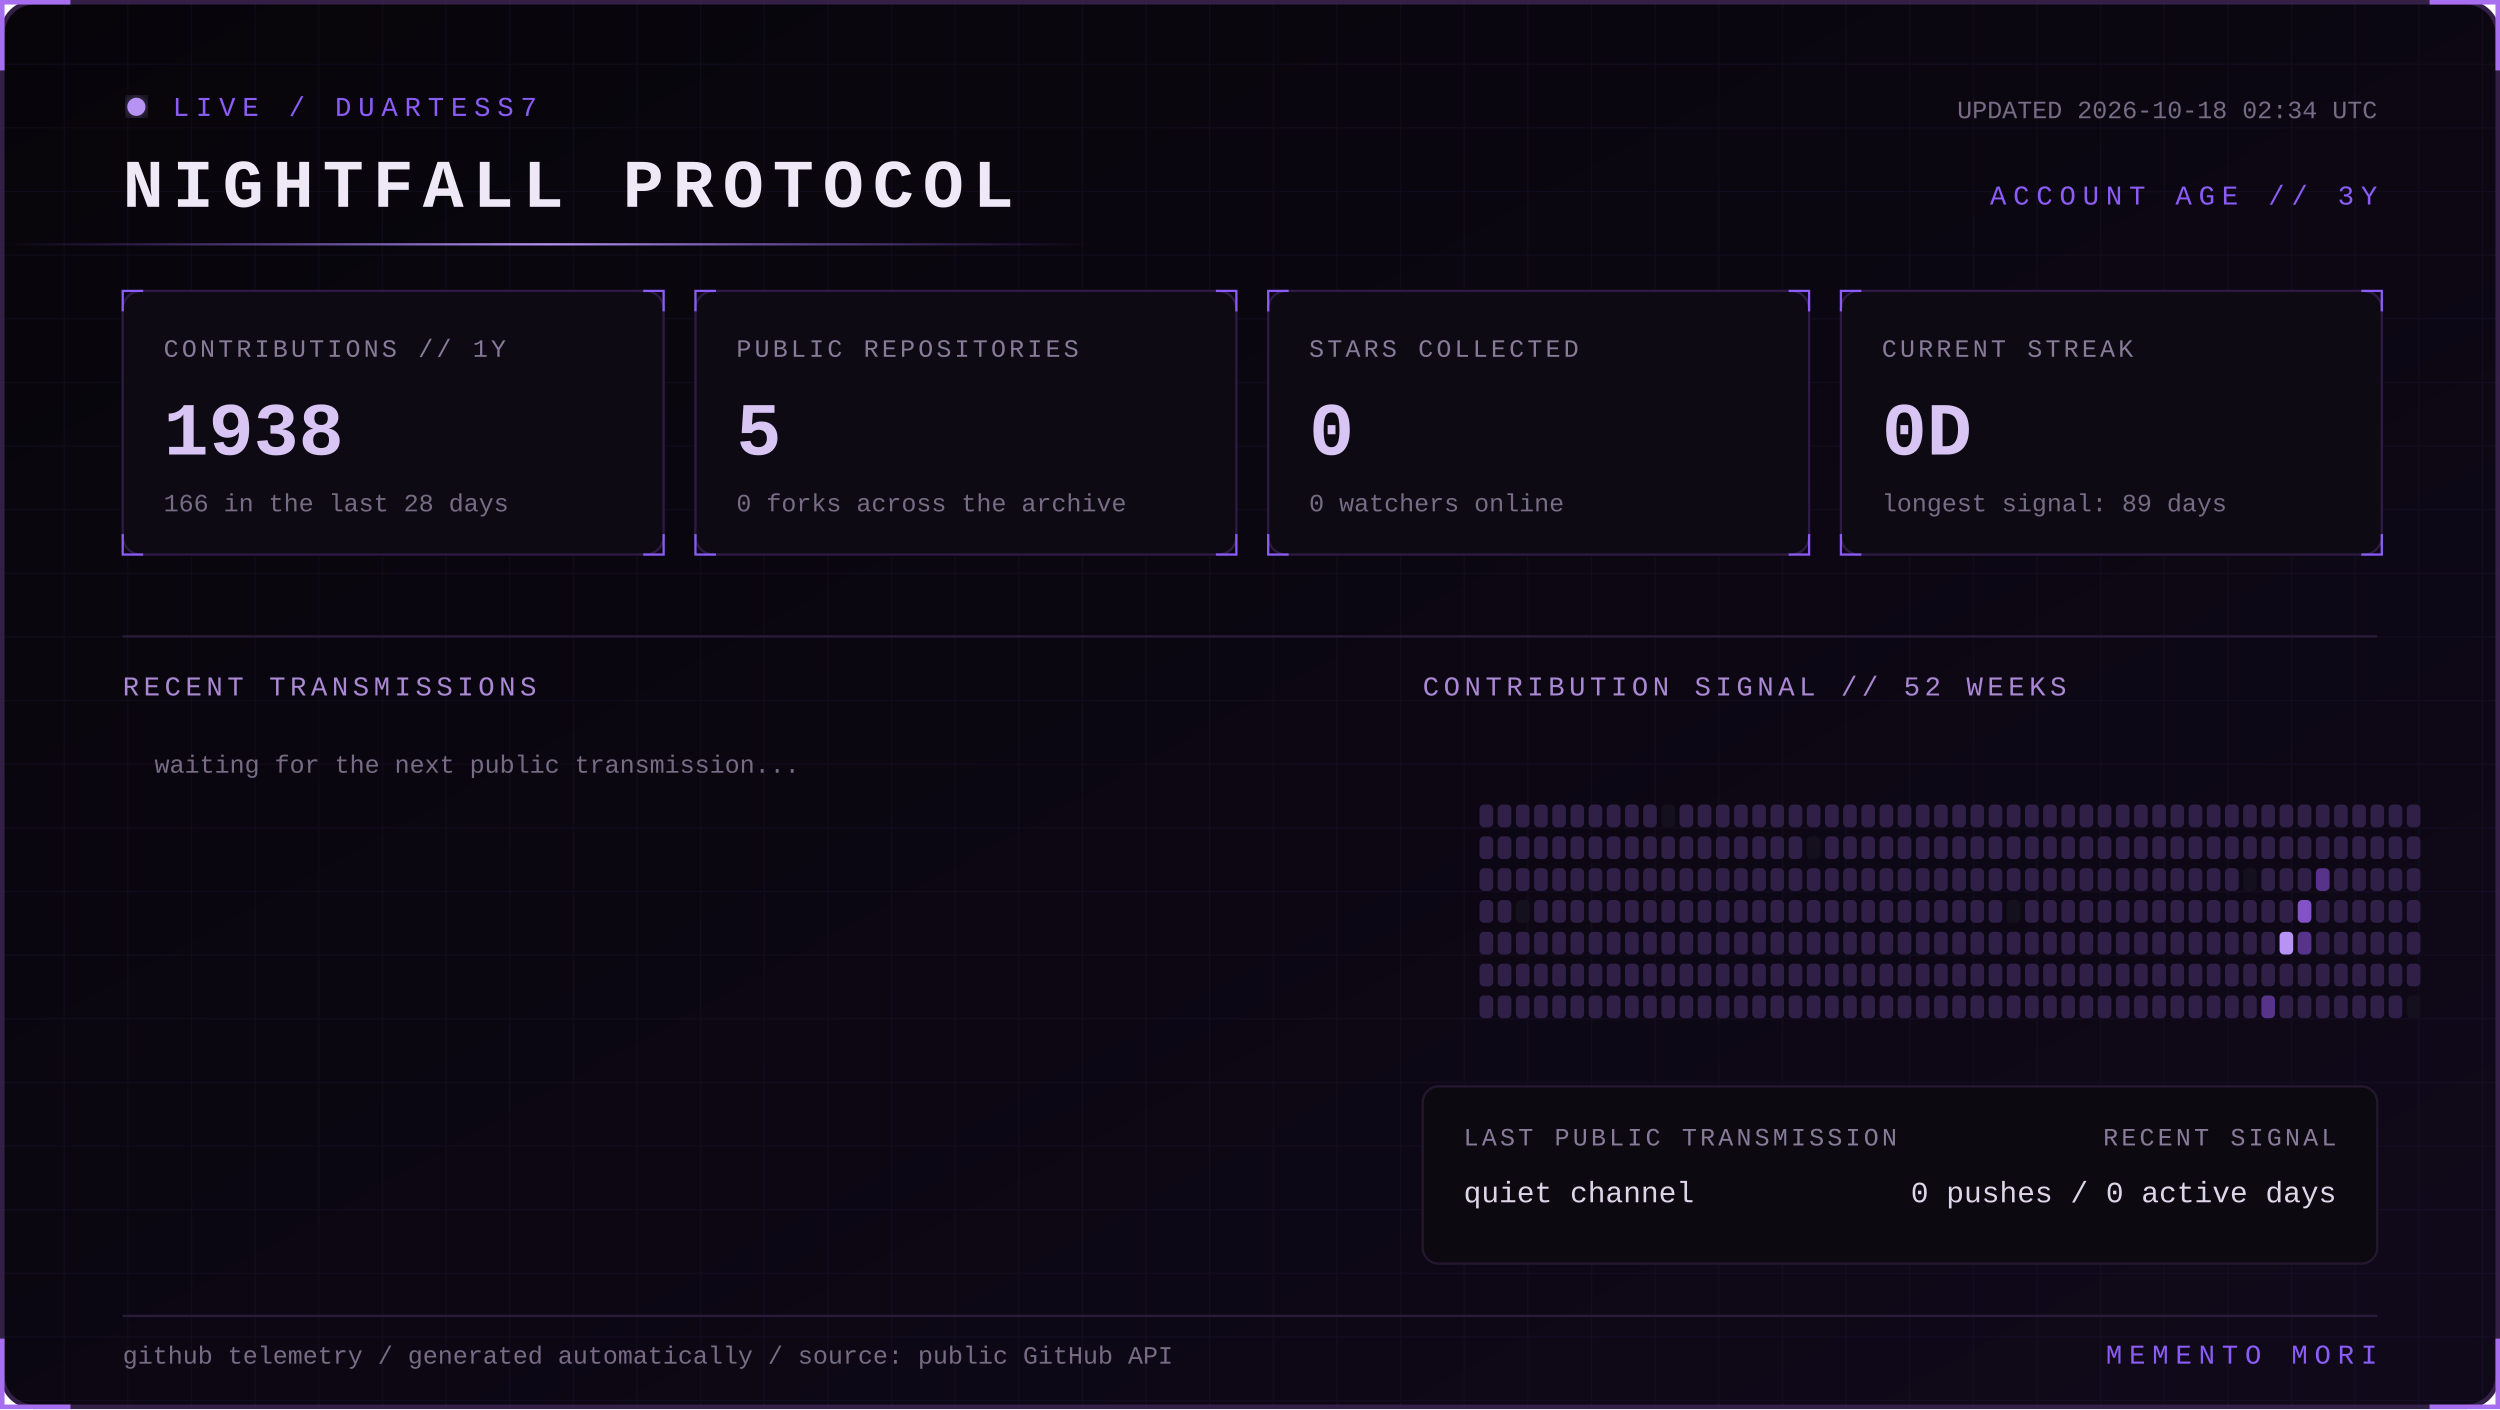
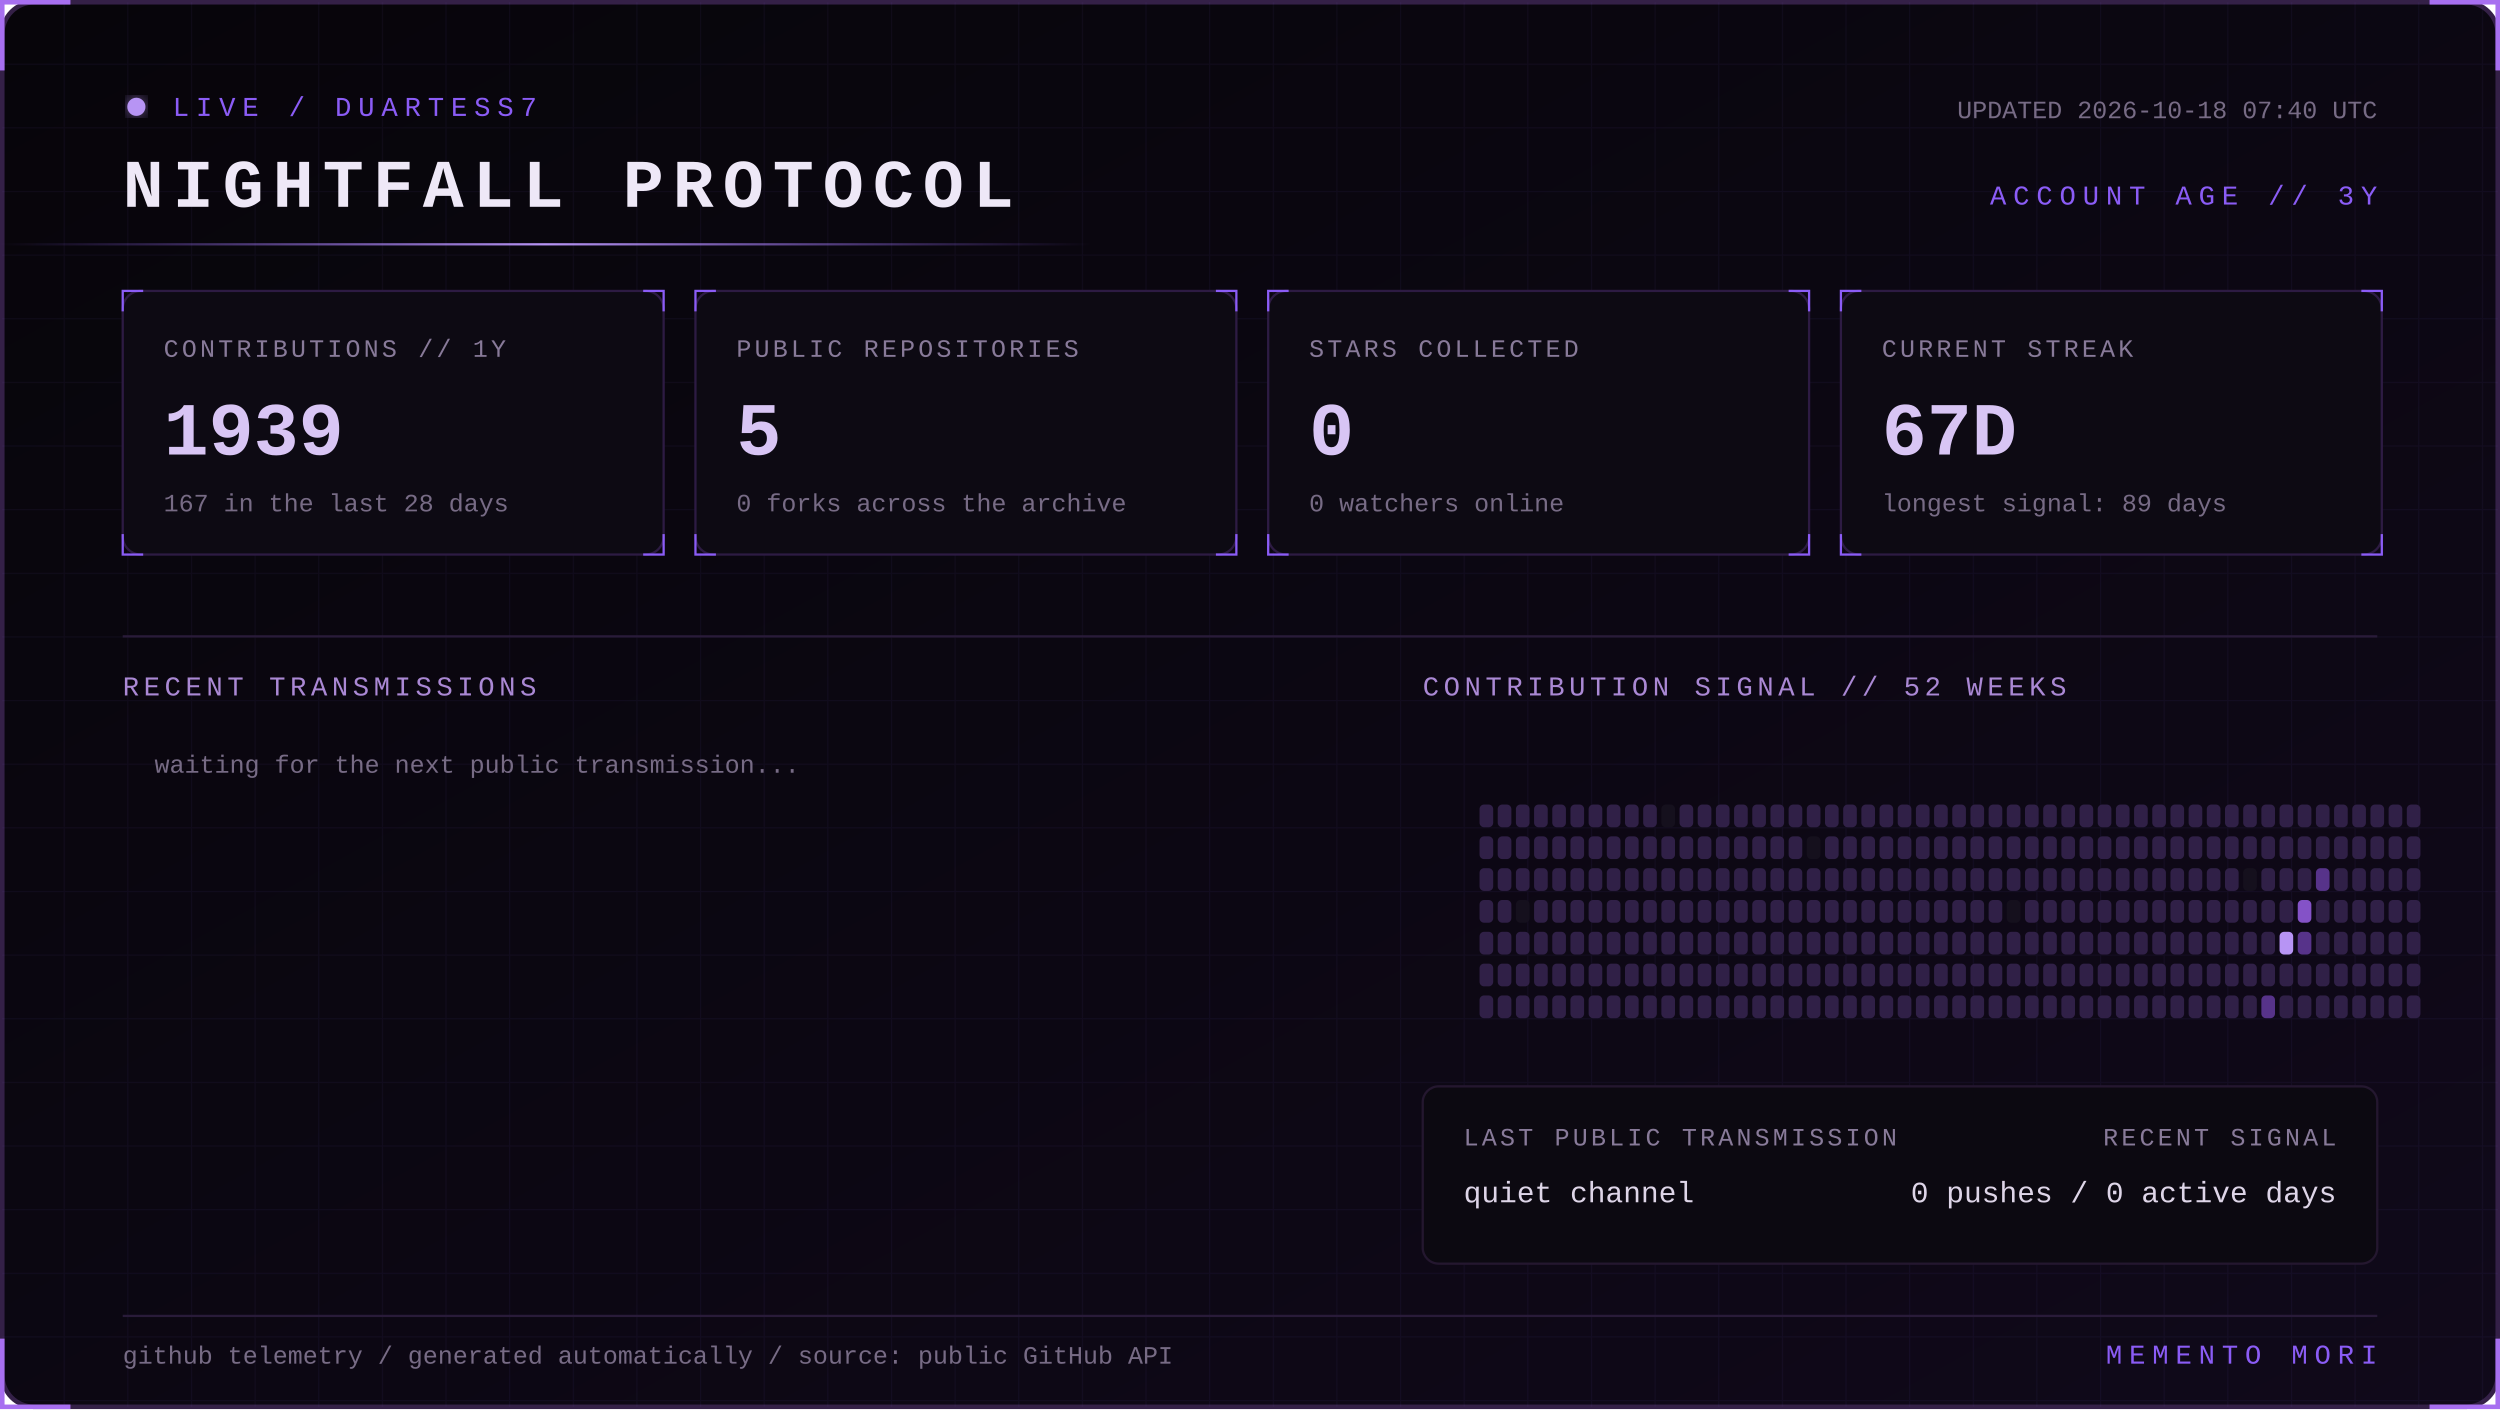
<svg xmlns="http://www.w3.org/2000/svg" width="1100" height="620" viewBox="0 0 1100 620" role="img" aria-labelledby="title desc">
  <defs>
    <linearGradient id="bg" x1="0" y1="0" x2="1" y2="1">
      <stop stop-color="#07050a" />
      <stop offset="1" stop-color="#10091a" />
    </linearGradient>
    <linearGradient id="beam">
      <stop stop-color="#8b5cf6" stop-opacity="0" />
      <stop offset=".5" stop-color="#b794f4" />
      <stop offset="1" stop-color="#8b5cf6" stop-opacity="0" />
    </linearGradient>
    <filter id="glow">
      <feGaussianBlur stdDeviation="4" result="b" />
      <feMerge>
        <feMergeNode in="b" />
        <feMergeNode in="SourceGraphic" />
      </feMerge>
    </filter>
    <pattern id="grid" width="28" height="28" patternUnits="userSpaceOnUse">
      <path d="M28 0H0V28" fill="none" stroke="#8b5cf6" stroke-opacity=".055" />
    </pattern>
    <style>
      text { font-family: Consolas, 'Courier New', monospace; }
      .kicker { fill:#8b5cf6; font-size:12px; letter-spacing:3px; }
      .title { fill:#eee8f7; font-size:30px; font-weight:700; letter-spacing:4px; }
      .label { fill:#887a99; font-size:11px; letter-spacing:1.4px; }
      .value { fill:#d8c5f4; font-size:33px; font-weight:700; }
      .detail,.pct { fill:#776b85; font-size:11px; }
      .section { fill:#aa88d4; font-size:12px; letter-spacing:2px; }
      .lang { fill:#ded5e8; font-size:13px; }
      .event { fill:#a98bce; font-size:11px; letter-spacing:1px; }
      .scan { animation:scan 5s linear infinite; }
      .blink { animation:blink 1.6s step-end infinite; }
      @keyframes scan { from { transform:translateX(-500px) } to { transform:translateX(1100px) } }
      @keyframes blink { 50% { opacity:.25 } }
    </style>
  </defs>
  <rect x="1" y="1" width="1098" height="618" rx="14" fill="url(#bg)" stroke="#342047" stroke-width="2" />
  <rect x="1" y="1" width="1098" height="618" rx="14" fill="url(#grid)" />
  <path d="M31 1H1v30 M1069 1h30v30 M1099 589v30h-30 M31 619H1v-30" stroke="#a76ff0" stroke-width="2" fill="none" />
  <g transform="translate(54 42)">
    <circle cx="6" cy="5" r="4" fill="#b794f4" filter="url(#glow)" class="blink" />
    <text x="22" y="9" class="kicker">LIVE / DUARTESS7</text>
    <text y="49" class="title">NIGHTFALL PROTOCOL</text>
-     <text x="992" y="10" text-anchor="end" class="detail">UPDATED 2026-10-18 02:34 UTC</text>
+     <text x="992" y="10" text-anchor="end" class="detail">UPDATED 2026-10-18 07:40 UTC</text>
    <text x="992" y="48" text-anchor="end" class="kicker">ACCOUNT AGE // 3Y</text>
  </g>
  <rect y="107" width="480" height="1" fill="url(#beam)" class="scan" />
  <g transform="translate(54 128)">
    <rect width="238" height="116" rx="8" fill="#0d0a13" stroke="#2d1b43" />
    <path d="M0 9V0h9 M229 0h9v9 M238 107v9h-9 M9 116H0v-9" stroke="#8b5cf6" fill="none" />
    <text x="18" y="29" class="label">CONTRIBUTIONS // 1Y</text>
-     <text x="18" y="72" class="value">1938</text>
-     <text x="18" y="97" class="detail">166 in the last 28 days</text>
+     <text x="18" y="72" class="value">1939</text>
+     <text x="18" y="97" class="detail">167 in the last 28 days</text>
  </g>
  <g transform="translate(306 128)">
    <rect width="238" height="116" rx="8" fill="#0d0a13" stroke="#2d1b43" />
    <path d="M0 9V0h9 M229 0h9v9 M238 107v9h-9 M9 116H0v-9" stroke="#8b5cf6" fill="none" />
    <text x="18" y="29" class="label">PUBLIC REPOSITORIES</text>
    <text x="18" y="72" class="value">5</text>
    <text x="18" y="97" class="detail">0 forks across the archive</text>
  </g>
  <g transform="translate(558 128)">
    <rect width="238" height="116" rx="8" fill="#0d0a13" stroke="#2d1b43" />
    <path d="M0 9V0h9 M229 0h9v9 M238 107v9h-9 M9 116H0v-9" stroke="#8b5cf6" fill="none" />
    <text x="18" y="29" class="label">STARS COLLECTED</text>
    <text x="18" y="72" class="value">0</text>
    <text x="18" y="97" class="detail">0 watchers online</text>
  </g>
  <g transform="translate(810 128)">
    <rect width="238" height="116" rx="8" fill="#0d0a13" stroke="#2d1b43" />
    <path d="M0 9V0h9 M229 0h9v9 M238 107v9h-9 M9 116H0v-9" stroke="#8b5cf6" fill="none" />
    <text x="18" y="29" class="label">CURRENT STREAK</text>
-     <text x="18" y="72" class="value">0D</text>
+     <text x="18" y="72" class="value">67D</text>
    <text x="18" y="97" class="detail">longest signal: 89 days</text>
  </g>
  <path d="M54 280H1046" stroke="#291b39" />
  <text x="54" y="306" class="section">RECENT TRANSMISSIONS</text>
  <text x="626" y="306" class="section">CONTRIBUTION SIGNAL // 52 WEEKS</text>
  <text x="68" y="340" class="detail">waiting for the next public transmission...</text>
  <g>
    <rect x="651" y="354" width="6" height="10" rx="2" fill="#302047" />
    <rect x="651" y="368" width="6" height="10" rx="2" fill="#302047" />
    <rect x="651" y="382" width="6" height="10" rx="2" fill="#302047" />
    <rect x="651" y="396" width="6" height="10" rx="2" fill="#302047" />
    <rect x="651" y="410" width="6" height="10" rx="2" fill="#302047" />
    <rect x="651" y="424" width="6" height="10" rx="2" fill="#302047" />
    <rect x="651" y="438" width="6" height="10" rx="2" fill="#302047" />
    <rect x="659" y="354" width="6" height="10" rx="2" fill="#302047" />
    <rect x="659" y="368" width="6" height="10" rx="2" fill="#302047" />
    <rect x="659" y="382" width="6" height="10" rx="2" fill="#302047" />
    <rect x="659" y="396" width="6" height="10" rx="2" fill="#302047" />
    <rect x="659" y="410" width="6" height="10" rx="2" fill="#302047" />
    <rect x="659" y="424" width="6" height="10" rx="2" fill="#302047" />
    <rect x="659" y="438" width="6" height="10" rx="2" fill="#302047" />
    <rect x="667" y="354" width="6" height="10" rx="2" fill="#302047" />
    <rect x="667" y="368" width="6" height="10" rx="2" fill="#302047" />
    <rect x="667" y="382" width="6" height="10" rx="2" fill="#302047" />
    <rect x="667" y="396" width="6" height="10" rx="2" fill="#15101d" />
    <rect x="667" y="410" width="6" height="10" rx="2" fill="#302047" />
    <rect x="667" y="424" width="6" height="10" rx="2" fill="#302047" />
    <rect x="667" y="438" width="6" height="10" rx="2" fill="#302047" />
    <rect x="675" y="354" width="6" height="10" rx="2" fill="#302047" />
    <rect x="675" y="368" width="6" height="10" rx="2" fill="#302047" />
    <rect x="675" y="382" width="6" height="10" rx="2" fill="#302047" />
    <rect x="675" y="396" width="6" height="10" rx="2" fill="#302047" />
    <rect x="675" y="410" width="6" height="10" rx="2" fill="#302047" />
    <rect x="675" y="424" width="6" height="10" rx="2" fill="#302047" />
    <rect x="675" y="438" width="6" height="10" rx="2" fill="#302047" />
    <rect x="683" y="354" width="6" height="10" rx="2" fill="#302047" />
    <rect x="683" y="368" width="6" height="10" rx="2" fill="#302047" />
    <rect x="683" y="382" width="6" height="10" rx="2" fill="#302047" />
    <rect x="683" y="396" width="6" height="10" rx="2" fill="#302047" />
    <rect x="683" y="410" width="6" height="10" rx="2" fill="#302047" />
    <rect x="683" y="424" width="6" height="10" rx="2" fill="#302047" />
    <rect x="683" y="438" width="6" height="10" rx="2" fill="#302047" />
    <rect x="691" y="354" width="6" height="10" rx="2" fill="#302047" />
    <rect x="691" y="368" width="6" height="10" rx="2" fill="#302047" />
    <rect x="691" y="382" width="6" height="10" rx="2" fill="#302047" />
    <rect x="691" y="396" width="6" height="10" rx="2" fill="#302047" />
    <rect x="691" y="410" width="6" height="10" rx="2" fill="#302047" />
    <rect x="691" y="424" width="6" height="10" rx="2" fill="#302047" />
    <rect x="691" y="438" width="6" height="10" rx="2" fill="#302047" />
    <rect x="699" y="354" width="6" height="10" rx="2" fill="#302047" />
    <rect x="699" y="368" width="6" height="10" rx="2" fill="#302047" />
    <rect x="699" y="382" width="6" height="10" rx="2" fill="#302047" />
    <rect x="699" y="396" width="6" height="10" rx="2" fill="#302047" />
    <rect x="699" y="410" width="6" height="10" rx="2" fill="#302047" />
    <rect x="699" y="424" width="6" height="10" rx="2" fill="#302047" />
    <rect x="699" y="438" width="6" height="10" rx="2" fill="#302047" />
    <rect x="707" y="354" width="6" height="10" rx="2" fill="#302047" />
    <rect x="707" y="368" width="6" height="10" rx="2" fill="#302047" />
    <rect x="707" y="382" width="6" height="10" rx="2" fill="#302047" />
    <rect x="707" y="396" width="6" height="10" rx="2" fill="#302047" />
    <rect x="707" y="410" width="6" height="10" rx="2" fill="#302047" />
    <rect x="707" y="424" width="6" height="10" rx="2" fill="#302047" />
    <rect x="707" y="438" width="6" height="10" rx="2" fill="#302047" />
    <rect x="715" y="354" width="6" height="10" rx="2" fill="#302047" />
    <rect x="715" y="368" width="6" height="10" rx="2" fill="#302047" />
    <rect x="715" y="382" width="6" height="10" rx="2" fill="#302047" />
    <rect x="715" y="396" width="6" height="10" rx="2" fill="#302047" />
    <rect x="715" y="410" width="6" height="10" rx="2" fill="#302047" />
    <rect x="715" y="424" width="6" height="10" rx="2" fill="#302047" />
    <rect x="715" y="438" width="6" height="10" rx="2" fill="#302047" />
    <rect x="723" y="354" width="6" height="10" rx="2" fill="#302047" />
    <rect x="723" y="368" width="6" height="10" rx="2" fill="#302047" />
    <rect x="723" y="382" width="6" height="10" rx="2" fill="#302047" />
    <rect x="723" y="396" width="6" height="10" rx="2" fill="#302047" />
    <rect x="723" y="410" width="6" height="10" rx="2" fill="#302047" />
    <rect x="723" y="424" width="6" height="10" rx="2" fill="#302047" />
    <rect x="723" y="438" width="6" height="10" rx="2" fill="#302047" />
    <rect x="731" y="354" width="6" height="10" rx="2" fill="#15101d" />
    <rect x="731" y="368" width="6" height="10" rx="2" fill="#302047" />
    <rect x="731" y="382" width="6" height="10" rx="2" fill="#302047" />
    <rect x="731" y="396" width="6" height="10" rx="2" fill="#302047" />
    <rect x="731" y="410" width="6" height="10" rx="2" fill="#302047" />
    <rect x="731" y="424" width="6" height="10" rx="2" fill="#302047" />
    <rect x="731" y="438" width="6" height="10" rx="2" fill="#302047" />
    <rect x="739" y="354" width="6" height="10" rx="2" fill="#302047" />
    <rect x="739" y="368" width="6" height="10" rx="2" fill="#302047" />
    <rect x="739" y="382" width="6" height="10" rx="2" fill="#302047" />
    <rect x="739" y="396" width="6" height="10" rx="2" fill="#302047" />
    <rect x="739" y="410" width="6" height="10" rx="2" fill="#302047" />
    <rect x="739" y="424" width="6" height="10" rx="2" fill="#302047" />
    <rect x="739" y="438" width="6" height="10" rx="2" fill="#302047" />
    <rect x="747" y="354" width="6" height="10" rx="2" fill="#302047" />
    <rect x="747" y="368" width="6" height="10" rx="2" fill="#302047" />
    <rect x="747" y="382" width="6" height="10" rx="2" fill="#302047" />
    <rect x="747" y="396" width="6" height="10" rx="2" fill="#302047" />
    <rect x="747" y="410" width="6" height="10" rx="2" fill="#302047" />
    <rect x="747" y="424" width="6" height="10" rx="2" fill="#302047" />
    <rect x="747" y="438" width="6" height="10" rx="2" fill="#302047" />
    <rect x="755" y="354" width="6" height="10" rx="2" fill="#302047" />
    <rect x="755" y="368" width="6" height="10" rx="2" fill="#302047" />
    <rect x="755" y="382" width="6" height="10" rx="2" fill="#302047" />
    <rect x="755" y="396" width="6" height="10" rx="2" fill="#302047" />
    <rect x="755" y="410" width="6" height="10" rx="2" fill="#302047" />
    <rect x="755" y="424" width="6" height="10" rx="2" fill="#302047" />
    <rect x="755" y="438" width="6" height="10" rx="2" fill="#302047" />
    <rect x="763" y="354" width="6" height="10" rx="2" fill="#302047" />
    <rect x="763" y="368" width="6" height="10" rx="2" fill="#302047" />
    <rect x="763" y="382" width="6" height="10" rx="2" fill="#302047" />
    <rect x="763" y="396" width="6" height="10" rx="2" fill="#302047" />
    <rect x="763" y="410" width="6" height="10" rx="2" fill="#302047" />
    <rect x="763" y="424" width="6" height="10" rx="2" fill="#302047" />
    <rect x="763" y="438" width="6" height="10" rx="2" fill="#302047" />
    <rect x="771" y="354" width="6" height="10" rx="2" fill="#302047" />
    <rect x="771" y="368" width="6" height="10" rx="2" fill="#302047" />
    <rect x="771" y="382" width="6" height="10" rx="2" fill="#302047" />
    <rect x="771" y="396" width="6" height="10" rx="2" fill="#302047" />
    <rect x="771" y="410" width="6" height="10" rx="2" fill="#302047" />
    <rect x="771" y="424" width="6" height="10" rx="2" fill="#302047" />
    <rect x="771" y="438" width="6" height="10" rx="2" fill="#302047" />
    <rect x="779" y="354" width="6" height="10" rx="2" fill="#302047" />
    <rect x="779" y="368" width="6" height="10" rx="2" fill="#302047" />
    <rect x="779" y="382" width="6" height="10" rx="2" fill="#302047" />
    <rect x="779" y="396" width="6" height="10" rx="2" fill="#302047" />
    <rect x="779" y="410" width="6" height="10" rx="2" fill="#302047" />
    <rect x="779" y="424" width="6" height="10" rx="2" fill="#302047" />
    <rect x="779" y="438" width="6" height="10" rx="2" fill="#302047" />
    <rect x="787" y="354" width="6" height="10" rx="2" fill="#302047" />
    <rect x="787" y="368" width="6" height="10" rx="2" fill="#302047" />
    <rect x="787" y="382" width="6" height="10" rx="2" fill="#302047" />
    <rect x="787" y="396" width="6" height="10" rx="2" fill="#302047" />
    <rect x="787" y="410" width="6" height="10" rx="2" fill="#302047" />
    <rect x="787" y="424" width="6" height="10" rx="2" fill="#302047" />
    <rect x="787" y="438" width="6" height="10" rx="2" fill="#302047" />
    <rect x="795" y="354" width="6" height="10" rx="2" fill="#302047" />
    <rect x="795" y="368" width="6" height="10" rx="2" fill="#15101d" />
    <rect x="795" y="382" width="6" height="10" rx="2" fill="#302047" />
    <rect x="795" y="396" width="6" height="10" rx="2" fill="#302047" />
    <rect x="795" y="410" width="6" height="10" rx="2" fill="#302047" />
    <rect x="795" y="424" width="6" height="10" rx="2" fill="#302047" />
    <rect x="795" y="438" width="6" height="10" rx="2" fill="#302047" />
    <rect x="803" y="354" width="6" height="10" rx="2" fill="#302047" />
    <rect x="803" y="368" width="6" height="10" rx="2" fill="#302047" />
    <rect x="803" y="382" width="6" height="10" rx="2" fill="#302047" />
    <rect x="803" y="396" width="6" height="10" rx="2" fill="#302047" />
    <rect x="803" y="410" width="6" height="10" rx="2" fill="#302047" />
    <rect x="803" y="424" width="6" height="10" rx="2" fill="#302047" />
    <rect x="803" y="438" width="6" height="10" rx="2" fill="#302047" />
    <rect x="811" y="354" width="6" height="10" rx="2" fill="#302047" />
    <rect x="811" y="368" width="6" height="10" rx="2" fill="#302047" />
    <rect x="811" y="382" width="6" height="10" rx="2" fill="#302047" />
    <rect x="811" y="396" width="6" height="10" rx="2" fill="#302047" />
    <rect x="811" y="410" width="6" height="10" rx="2" fill="#302047" />
    <rect x="811" y="424" width="6" height="10" rx="2" fill="#302047" />
    <rect x="811" y="438" width="6" height="10" rx="2" fill="#302047" />
    <rect x="819" y="354" width="6" height="10" rx="2" fill="#302047" />
    <rect x="819" y="368" width="6" height="10" rx="2" fill="#302047" />
    <rect x="819" y="382" width="6" height="10" rx="2" fill="#302047" />
    <rect x="819" y="396" width="6" height="10" rx="2" fill="#302047" />
    <rect x="819" y="410" width="6" height="10" rx="2" fill="#302047" />
    <rect x="819" y="424" width="6" height="10" rx="2" fill="#302047" />
    <rect x="819" y="438" width="6" height="10" rx="2" fill="#302047" />
    <rect x="827" y="354" width="6" height="10" rx="2" fill="#302047" />
    <rect x="827" y="368" width="6" height="10" rx="2" fill="#302047" />
    <rect x="827" y="382" width="6" height="10" rx="2" fill="#302047" />
    <rect x="827" y="396" width="6" height="10" rx="2" fill="#302047" />
    <rect x="827" y="410" width="6" height="10" rx="2" fill="#302047" />
    <rect x="827" y="424" width="6" height="10" rx="2" fill="#302047" />
    <rect x="827" y="438" width="6" height="10" rx="2" fill="#302047" />
    <rect x="835" y="354" width="6" height="10" rx="2" fill="#302047" />
    <rect x="835" y="368" width="6" height="10" rx="2" fill="#302047" />
    <rect x="835" y="382" width="6" height="10" rx="2" fill="#302047" />
    <rect x="835" y="396" width="6" height="10" rx="2" fill="#302047" />
    <rect x="835" y="410" width="6" height="10" rx="2" fill="#302047" />
    <rect x="835" y="424" width="6" height="10" rx="2" fill="#302047" />
    <rect x="835" y="438" width="6" height="10" rx="2" fill="#302047" />
    <rect x="843" y="354" width="6" height="10" rx="2" fill="#302047" />
    <rect x="843" y="368" width="6" height="10" rx="2" fill="#302047" />
    <rect x="843" y="382" width="6" height="10" rx="2" fill="#302047" />
    <rect x="843" y="396" width="6" height="10" rx="2" fill="#302047" />
    <rect x="843" y="410" width="6" height="10" rx="2" fill="#302047" />
    <rect x="843" y="424" width="6" height="10" rx="2" fill="#302047" />
    <rect x="843" y="438" width="6" height="10" rx="2" fill="#302047" />
    <rect x="851" y="354" width="6" height="10" rx="2" fill="#302047" />
    <rect x="851" y="368" width="6" height="10" rx="2" fill="#302047" />
    <rect x="851" y="382" width="6" height="10" rx="2" fill="#302047" />
    <rect x="851" y="396" width="6" height="10" rx="2" fill="#302047" />
    <rect x="851" y="410" width="6" height="10" rx="2" fill="#302047" />
    <rect x="851" y="424" width="6" height="10" rx="2" fill="#302047" />
    <rect x="851" y="438" width="6" height="10" rx="2" fill="#302047" />
    <rect x="859" y="354" width="6" height="10" rx="2" fill="#302047" />
    <rect x="859" y="368" width="6" height="10" rx="2" fill="#302047" />
    <rect x="859" y="382" width="6" height="10" rx="2" fill="#302047" />
    <rect x="859" y="396" width="6" height="10" rx="2" fill="#302047" />
    <rect x="859" y="410" width="6" height="10" rx="2" fill="#302047" />
    <rect x="859" y="424" width="6" height="10" rx="2" fill="#302047" />
    <rect x="859" y="438" width="6" height="10" rx="2" fill="#302047" />
    <rect x="867" y="354" width="6" height="10" rx="2" fill="#302047" />
    <rect x="867" y="368" width="6" height="10" rx="2" fill="#302047" />
    <rect x="867" y="382" width="6" height="10" rx="2" fill="#302047" />
    <rect x="867" y="396" width="6" height="10" rx="2" fill="#302047" />
    <rect x="867" y="410" width="6" height="10" rx="2" fill="#302047" />
    <rect x="867" y="424" width="6" height="10" rx="2" fill="#302047" />
    <rect x="867" y="438" width="6" height="10" rx="2" fill="#302047" />
    <rect x="875" y="354" width="6" height="10" rx="2" fill="#302047" />
    <rect x="875" y="368" width="6" height="10" rx="2" fill="#302047" />
    <rect x="875" y="382" width="6" height="10" rx="2" fill="#302047" />
    <rect x="875" y="396" width="6" height="10" rx="2" fill="#302047" />
    <rect x="875" y="410" width="6" height="10" rx="2" fill="#302047" />
    <rect x="875" y="424" width="6" height="10" rx="2" fill="#302047" />
    <rect x="875" y="438" width="6" height="10" rx="2" fill="#302047" />
    <rect x="883" y="354" width="6" height="10" rx="2" fill="#302047" />
    <rect x="883" y="368" width="6" height="10" rx="2" fill="#302047" />
    <rect x="883" y="382" width="6" height="10" rx="2" fill="#302047" />
    <rect x="883" y="396" width="6" height="10" rx="2" fill="#15101d" />
    <rect x="883" y="410" width="6" height="10" rx="2" fill="#302047" />
    <rect x="883" y="424" width="6" height="10" rx="2" fill="#302047" />
    <rect x="883" y="438" width="6" height="10" rx="2" fill="#302047" />
    <rect x="891" y="354" width="6" height="10" rx="2" fill="#302047" />
    <rect x="891" y="368" width="6" height="10" rx="2" fill="#302047" />
    <rect x="891" y="382" width="6" height="10" rx="2" fill="#302047" />
    <rect x="891" y="396" width="6" height="10" rx="2" fill="#302047" />
    <rect x="891" y="410" width="6" height="10" rx="2" fill="#302047" />
    <rect x="891" y="424" width="6" height="10" rx="2" fill="#302047" />
    <rect x="891" y="438" width="6" height="10" rx="2" fill="#302047" />
    <rect x="899" y="354" width="6" height="10" rx="2" fill="#302047" />
    <rect x="899" y="368" width="6" height="10" rx="2" fill="#302047" />
    <rect x="899" y="382" width="6" height="10" rx="2" fill="#302047" />
    <rect x="899" y="396" width="6" height="10" rx="2" fill="#302047" />
    <rect x="899" y="410" width="6" height="10" rx="2" fill="#302047" />
    <rect x="899" y="424" width="6" height="10" rx="2" fill="#302047" />
    <rect x="899" y="438" width="6" height="10" rx="2" fill="#302047" />
    <rect x="907" y="354" width="6" height="10" rx="2" fill="#302047" />
    <rect x="907" y="368" width="6" height="10" rx="2" fill="#302047" />
    <rect x="907" y="382" width="6" height="10" rx="2" fill="#302047" />
    <rect x="907" y="396" width="6" height="10" rx="2" fill="#302047" />
    <rect x="907" y="410" width="6" height="10" rx="2" fill="#302047" />
    <rect x="907" y="424" width="6" height="10" rx="2" fill="#302047" />
    <rect x="907" y="438" width="6" height="10" rx="2" fill="#302047" />
    <rect x="915" y="354" width="6" height="10" rx="2" fill="#302047" />
    <rect x="915" y="368" width="6" height="10" rx="2" fill="#302047" />
    <rect x="915" y="382" width="6" height="10" rx="2" fill="#302047" />
    <rect x="915" y="396" width="6" height="10" rx="2" fill="#302047" />
    <rect x="915" y="410" width="6" height="10" rx="2" fill="#302047" />
    <rect x="915" y="424" width="6" height="10" rx="2" fill="#302047" />
    <rect x="915" y="438" width="6" height="10" rx="2" fill="#302047" />
    <rect x="923" y="354" width="6" height="10" rx="2" fill="#302047" />
    <rect x="923" y="368" width="6" height="10" rx="2" fill="#302047" />
    <rect x="923" y="382" width="6" height="10" rx="2" fill="#302047" />
    <rect x="923" y="396" width="6" height="10" rx="2" fill="#302047" />
    <rect x="923" y="410" width="6" height="10" rx="2" fill="#302047" />
    <rect x="923" y="424" width="6" height="10" rx="2" fill="#302047" />
    <rect x="923" y="438" width="6" height="10" rx="2" fill="#302047" />
    <rect x="931" y="354" width="6" height="10" rx="2" fill="#302047" />
    <rect x="931" y="368" width="6" height="10" rx="2" fill="#302047" />
    <rect x="931" y="382" width="6" height="10" rx="2" fill="#302047" />
    <rect x="931" y="396" width="6" height="10" rx="2" fill="#302047" />
    <rect x="931" y="410" width="6" height="10" rx="2" fill="#302047" />
    <rect x="931" y="424" width="6" height="10" rx="2" fill="#302047" />
    <rect x="931" y="438" width="6" height="10" rx="2" fill="#302047" />
    <rect x="939" y="354" width="6" height="10" rx="2" fill="#302047" />
    <rect x="939" y="368" width="6" height="10" rx="2" fill="#302047" />
    <rect x="939" y="382" width="6" height="10" rx="2" fill="#302047" />
    <rect x="939" y="396" width="6" height="10" rx="2" fill="#302047" />
    <rect x="939" y="410" width="6" height="10" rx="2" fill="#302047" />
    <rect x="939" y="424" width="6" height="10" rx="2" fill="#302047" />
    <rect x="939" y="438" width="6" height="10" rx="2" fill="#302047" />
    <rect x="947" y="354" width="6" height="10" rx="2" fill="#302047" />
    <rect x="947" y="368" width="6" height="10" rx="2" fill="#302047" />
    <rect x="947" y="382" width="6" height="10" rx="2" fill="#302047" />
    <rect x="947" y="396" width="6" height="10" rx="2" fill="#302047" />
    <rect x="947" y="410" width="6" height="10" rx="2" fill="#302047" />
    <rect x="947" y="424" width="6" height="10" rx="2" fill="#302047" />
    <rect x="947" y="438" width="6" height="10" rx="2" fill="#302047" />
    <rect x="955" y="354" width="6" height="10" rx="2" fill="#302047" />
    <rect x="955" y="368" width="6" height="10" rx="2" fill="#302047" />
    <rect x="955" y="382" width="6" height="10" rx="2" fill="#302047" />
    <rect x="955" y="396" width="6" height="10" rx="2" fill="#302047" />
    <rect x="955" y="410" width="6" height="10" rx="2" fill="#302047" />
    <rect x="955" y="424" width="6" height="10" rx="2" fill="#302047" />
    <rect x="955" y="438" width="6" height="10" rx="2" fill="#302047" />
    <rect x="963" y="354" width="6" height="10" rx="2" fill="#302047" />
    <rect x="963" y="368" width="6" height="10" rx="2" fill="#302047" />
    <rect x="963" y="382" width="6" height="10" rx="2" fill="#302047" />
    <rect x="963" y="396" width="6" height="10" rx="2" fill="#302047" />
    <rect x="963" y="410" width="6" height="10" rx="2" fill="#302047" />
    <rect x="963" y="424" width="6" height="10" rx="2" fill="#302047" />
    <rect x="963" y="438" width="6" height="10" rx="2" fill="#302047" />
    <rect x="971" y="354" width="6" height="10" rx="2" fill="#302047" />
    <rect x="971" y="368" width="6" height="10" rx="2" fill="#302047" />
    <rect x="971" y="382" width="6" height="10" rx="2" fill="#302047" />
    <rect x="971" y="396" width="6" height="10" rx="2" fill="#302047" />
    <rect x="971" y="410" width="6" height="10" rx="2" fill="#302047" />
    <rect x="971" y="424" width="6" height="10" rx="2" fill="#302047" />
    <rect x="971" y="438" width="6" height="10" rx="2" fill="#302047" />
    <rect x="979" y="354" width="6" height="10" rx="2" fill="#302047" />
    <rect x="979" y="368" width="6" height="10" rx="2" fill="#302047" />
    <rect x="979" y="382" width="6" height="10" rx="2" fill="#302047" />
    <rect x="979" y="396" width="6" height="10" rx="2" fill="#302047" />
    <rect x="979" y="410" width="6" height="10" rx="2" fill="#302047" />
    <rect x="979" y="424" width="6" height="10" rx="2" fill="#302047" />
    <rect x="979" y="438" width="6" height="10" rx="2" fill="#302047" />
    <rect x="987" y="354" width="6" height="10" rx="2" fill="#302047" />
    <rect x="987" y="368" width="6" height="10" rx="2" fill="#302047" />
    <rect x="987" y="382" width="6" height="10" rx="2" fill="#15101d" />
    <rect x="987" y="396" width="6" height="10" rx="2" fill="#302047" />
    <rect x="987" y="410" width="6" height="10" rx="2" fill="#302047" />
    <rect x="987" y="424" width="6" height="10" rx="2" fill="#302047" />
    <rect x="987" y="438" width="6" height="10" rx="2" fill="#302047" />
    <rect x="995" y="354" width="6" height="10" rx="2" fill="#302047" />
    <rect x="995" y="368" width="6" height="10" rx="2" fill="#302047" />
    <rect x="995" y="382" width="6" height="10" rx="2" fill="#302047" />
    <rect x="995" y="396" width="6" height="10" rx="2" fill="#302047" />
    <rect x="995" y="410" width="6" height="10" rx="2" fill="#302047" />
    <rect x="995" y="424" width="6" height="10" rx="2" fill="#302047" />
    <rect x="995" y="438" width="6" height="10" rx="2" fill="#57338a" />
    <rect x="1003" y="354" width="6" height="10" rx="2" fill="#302047" />
    <rect x="1003" y="368" width="6" height="10" rx="2" fill="#302047" />
    <rect x="1003" y="382" width="6" height="10" rx="2" fill="#302047" />
    <rect x="1003" y="396" width="6" height="10" rx="2" fill="#302047" />
    <rect x="1003" y="410" width="6" height="10" rx="2" fill="#b794f4" />
    <rect x="1003" y="424" width="6" height="10" rx="2" fill="#302047" />
    <rect x="1003" y="438" width="6" height="10" rx="2" fill="#302047" />
    <rect x="1011" y="354" width="6" height="10" rx="2" fill="#302047" />
    <rect x="1011" y="368" width="6" height="10" rx="2" fill="#302047" />
    <rect x="1011" y="382" width="6" height="10" rx="2" fill="#302047" />
    <rect x="1011" y="396" width="6" height="10" rx="2" fill="#8452c7" />
    <rect x="1011" y="410" width="6" height="10" rx="2" fill="#57338a" />
    <rect x="1011" y="424" width="6" height="10" rx="2" fill="#302047" />
    <rect x="1011" y="438" width="6" height="10" rx="2" fill="#302047" />
    <rect x="1019" y="354" width="6" height="10" rx="2" fill="#302047" />
    <rect x="1019" y="368" width="6" height="10" rx="2" fill="#302047" />
    <rect x="1019" y="382" width="6" height="10" rx="2" fill="#57338a" />
    <rect x="1019" y="396" width="6" height="10" rx="2" fill="#302047" />
    <rect x="1019" y="410" width="6" height="10" rx="2" fill="#302047" />
    <rect x="1019" y="424" width="6" height="10" rx="2" fill="#302047" />
    <rect x="1019" y="438" width="6" height="10" rx="2" fill="#302047" />
    <rect x="1027" y="354" width="6" height="10" rx="2" fill="#302047" />
    <rect x="1027" y="368" width="6" height="10" rx="2" fill="#302047" />
    <rect x="1027" y="382" width="6" height="10" rx="2" fill="#302047" />
    <rect x="1027" y="396" width="6" height="10" rx="2" fill="#302047" />
    <rect x="1027" y="410" width="6" height="10" rx="2" fill="#302047" />
    <rect x="1027" y="424" width="6" height="10" rx="2" fill="#302047" />
    <rect x="1027" y="438" width="6" height="10" rx="2" fill="#302047" />
    <rect x="1035" y="354" width="6" height="10" rx="2" fill="#302047" />
    <rect x="1035" y="368" width="6" height="10" rx="2" fill="#302047" />
    <rect x="1035" y="382" width="6" height="10" rx="2" fill="#302047" />
    <rect x="1035" y="396" width="6" height="10" rx="2" fill="#302047" />
    <rect x="1035" y="410" width="6" height="10" rx="2" fill="#302047" />
    <rect x="1035" y="424" width="6" height="10" rx="2" fill="#302047" />
    <rect x="1035" y="438" width="6" height="10" rx="2" fill="#302047" />
    <rect x="1043" y="354" width="6" height="10" rx="2" fill="#302047" />
    <rect x="1043" y="368" width="6" height="10" rx="2" fill="#302047" />
    <rect x="1043" y="382" width="6" height="10" rx="2" fill="#302047" />
    <rect x="1043" y="396" width="6" height="10" rx="2" fill="#302047" />
    <rect x="1043" y="410" width="6" height="10" rx="2" fill="#302047" />
    <rect x="1043" y="424" width="6" height="10" rx="2" fill="#302047" />
    <rect x="1043" y="438" width="6" height="10" rx="2" fill="#302047" />
    <rect x="1051" y="354" width="6" height="10" rx="2" fill="#302047" />
    <rect x="1051" y="368" width="6" height="10" rx="2" fill="#302047" />
    <rect x="1051" y="382" width="6" height="10" rx="2" fill="#302047" />
    <rect x="1051" y="396" width="6" height="10" rx="2" fill="#302047" />
    <rect x="1051" y="410" width="6" height="10" rx="2" fill="#302047" />
    <rect x="1051" y="424" width="6" height="10" rx="2" fill="#302047" />
    <rect x="1051" y="438" width="6" height="10" rx="2" fill="#302047" />
    <rect x="1059" y="354" width="6" height="10" rx="2" fill="#302047" />
    <rect x="1059" y="368" width="6" height="10" rx="2" fill="#302047" />
    <rect x="1059" y="382" width="6" height="10" rx="2" fill="#302047" />
    <rect x="1059" y="396" width="6" height="10" rx="2" fill="#302047" />
    <rect x="1059" y="410" width="6" height="10" rx="2" fill="#302047" />
    <rect x="1059" y="424" width="6" height="10" rx="2" fill="#302047" />
-     <rect x="1059" y="438" width="6" height="10" rx="2" fill="#15101d" />
+     <rect x="1059" y="438" width="6" height="10" rx="2" fill="#302047" />
  </g>
  <g transform="translate(626 478)">
    <rect width="420" height="78" rx="7" fill="#0c0911" stroke="#24172f" />
    <text x="18" y="26" class="label">LAST PUBLIC TRANSMISSION</text>
    <text x="18" y="51" class="lang">quiet channel</text>
    <text x="402" y="26" text-anchor="end" class="label">RECENT SIGNAL</text>
    <text x="402" y="51" text-anchor="end" class="lang">0 pushes / 0 active days</text>
  </g>
  <path d="M54 579H1046" stroke="#291b39" />
  <text x="54" y="600" class="detail">github telemetry / generated automatically / source: public GitHub API</text>
  <text x="1046" y="600" text-anchor="end" class="kicker">MEMENTO MORI</text>
</svg>
